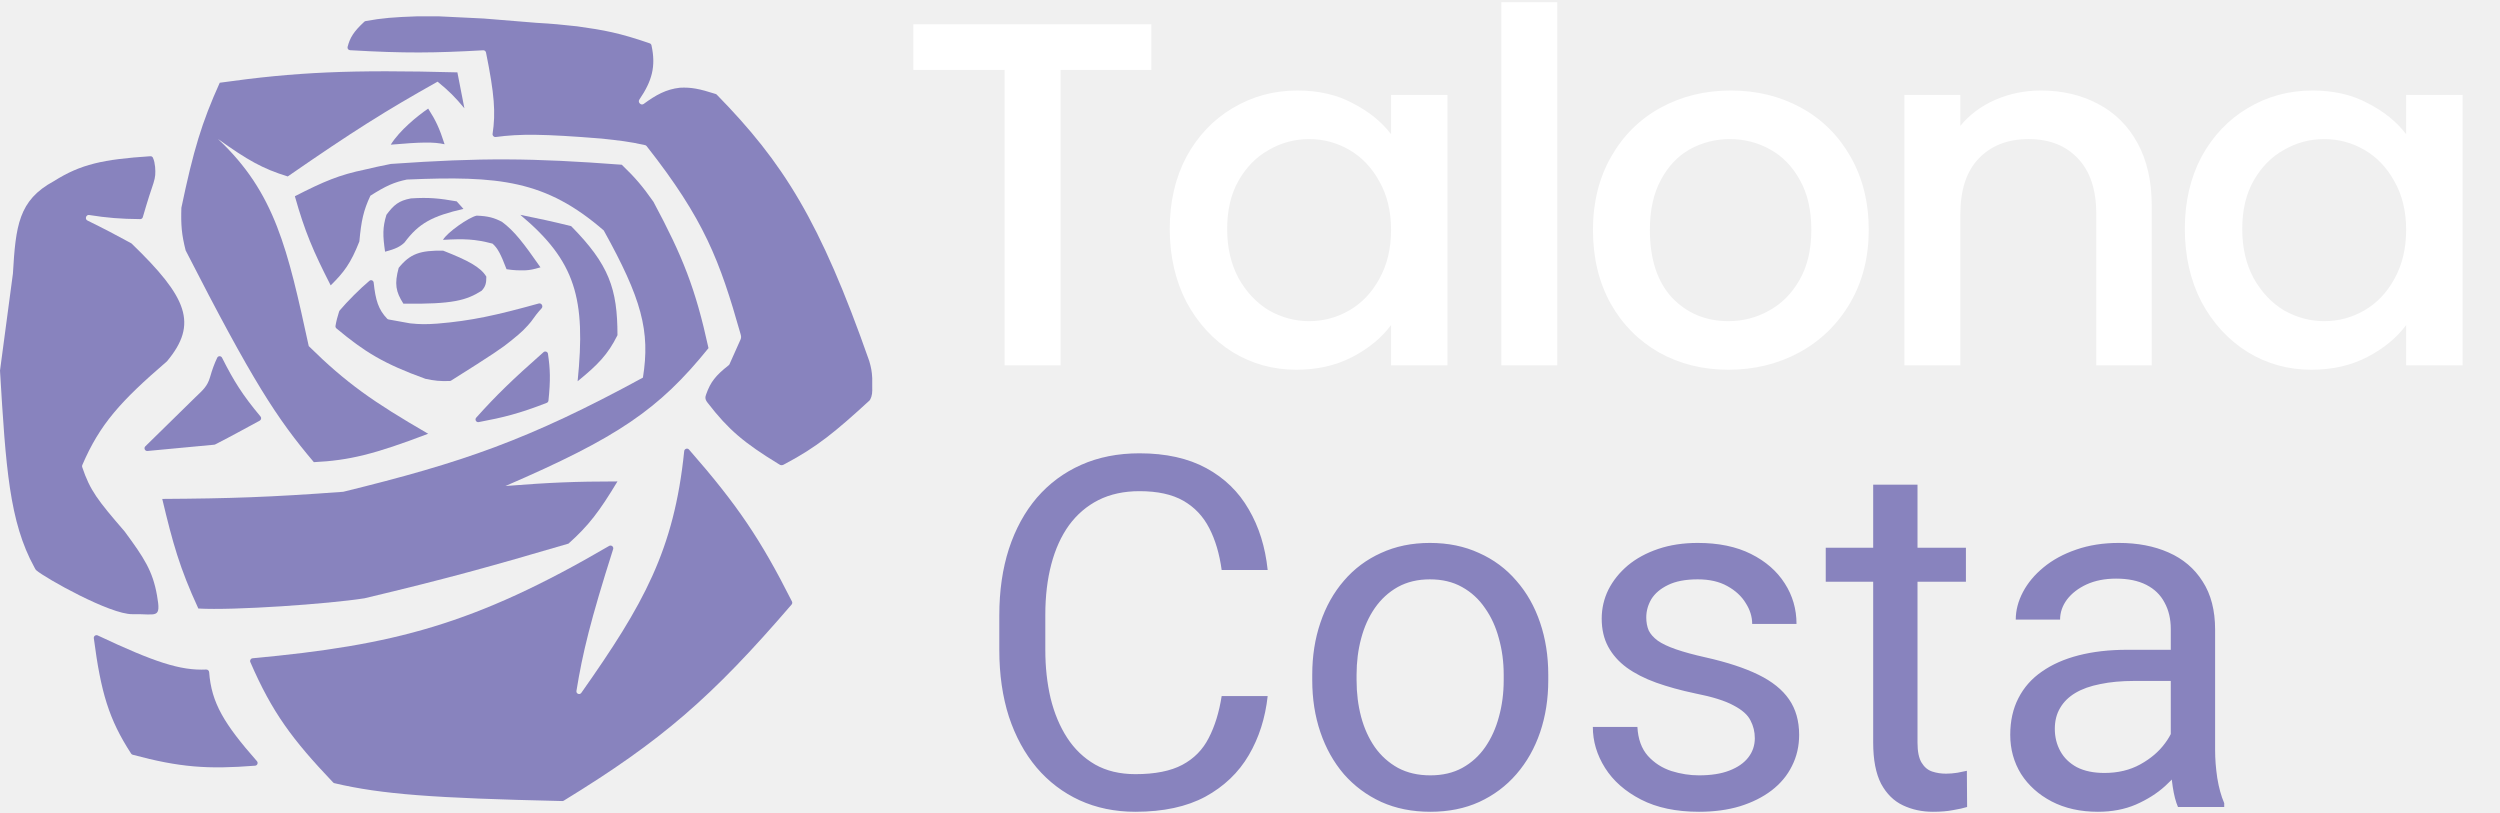
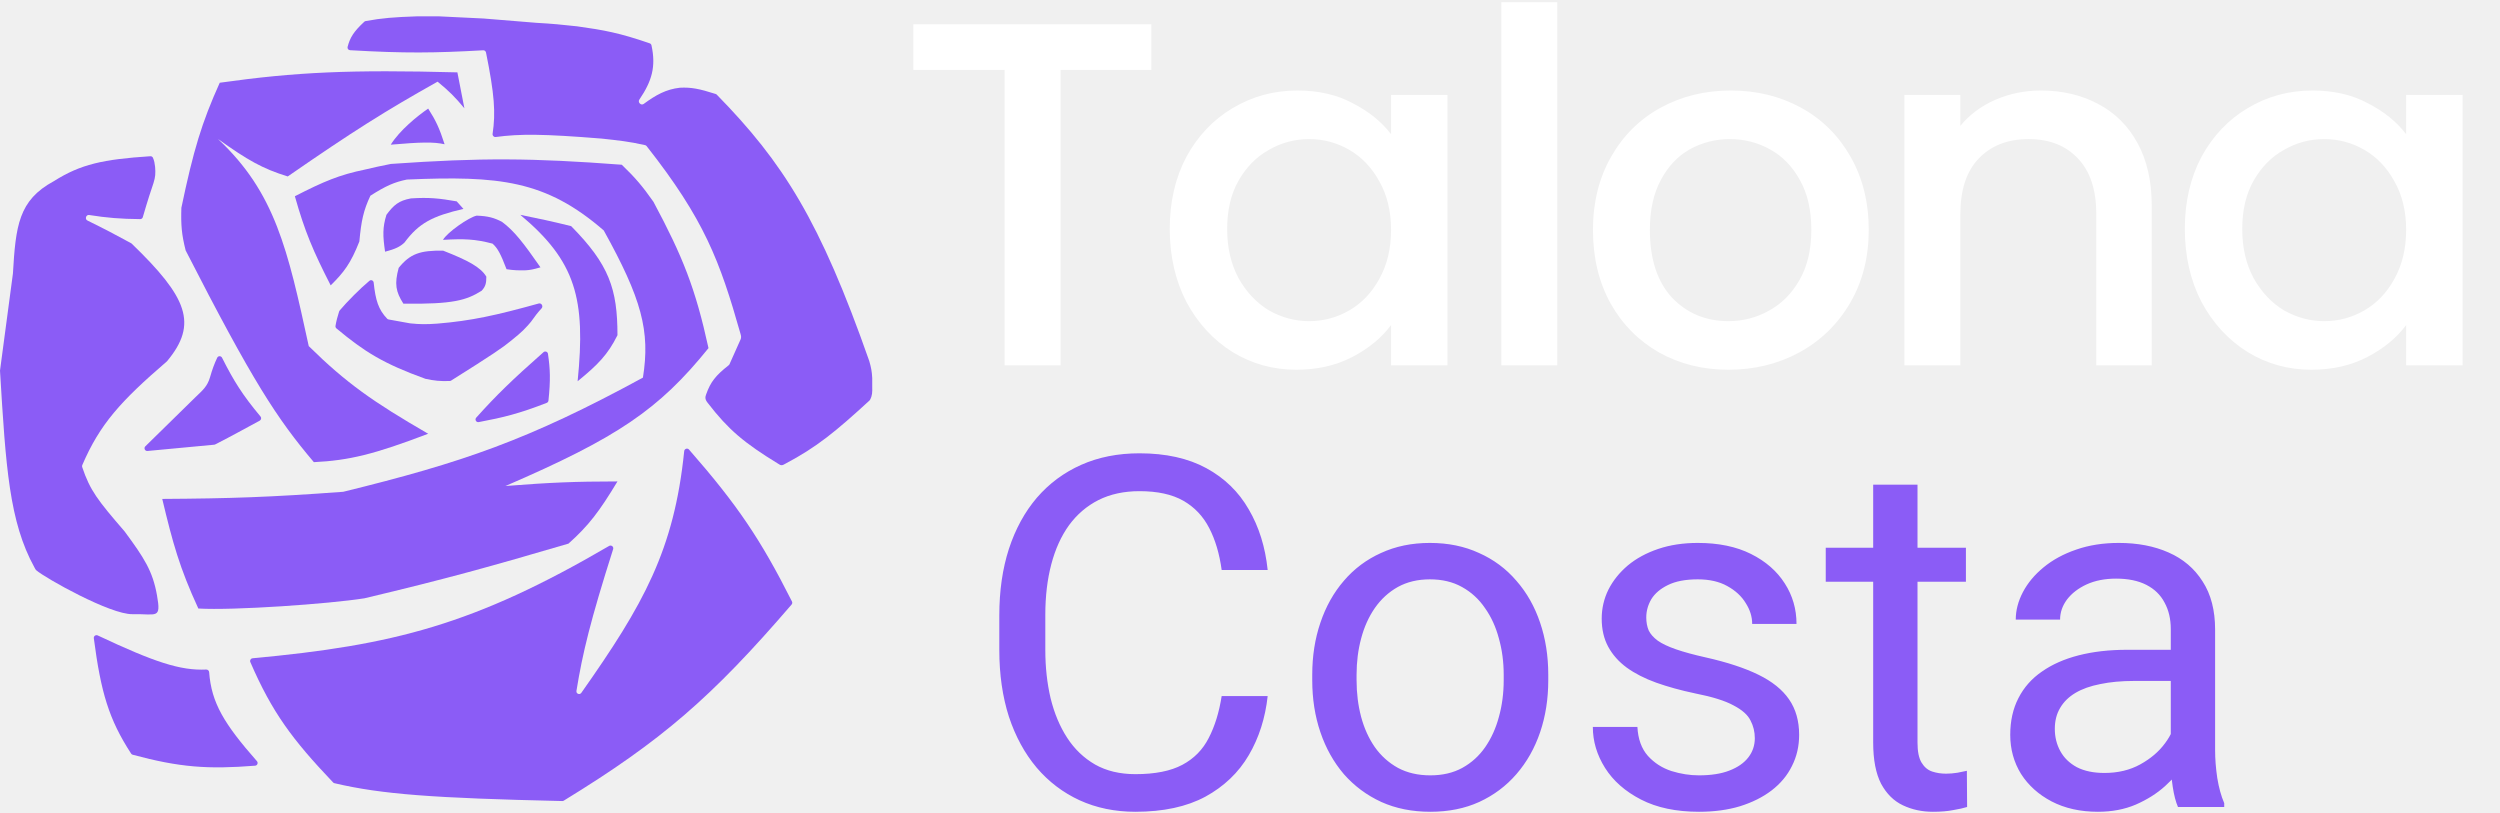
<svg xmlns="http://www.w3.org/2000/svg" width="917" height="298" viewBox="0 0 917 298" fill="none">
  <path d="M422.32 8.9V25.64H389.02V134H368.5V25.64H335.02V8.9H422.32ZM429.062 83.96C429.062 74 431.102 65.18 435.182 57.5C439.382 49.82 445.022 43.88 452.102 39.68C459.302 35.36 467.222 33.2 475.862 33.2C483.662 33.2 490.442 34.76 496.202 37.88C502.082 40.88 506.762 44.66 510.242 49.22V34.82H530.942V134H510.242V119.24C506.762 123.92 502.022 127.82 496.022 130.94C490.022 134.06 483.182 135.62 475.502 135.62C466.982 135.62 459.182 133.46 452.102 129.14C445.022 124.7 439.382 118.58 435.182 110.78C431.102 102.86 429.062 93.92 429.062 83.96ZM510.242 84.32C510.242 77.48 508.802 71.54 505.922 66.5C503.162 61.46 499.502 57.62 494.942 54.98C490.382 52.34 485.462 51.02 480.182 51.02C474.902 51.02 469.982 52.34 465.422 54.98C460.862 57.5 457.142 61.28 454.262 66.32C451.502 71.24 450.122 77.12 450.122 83.96C450.122 90.8 451.502 96.8 454.262 101.96C457.142 107.12 460.862 111.08 465.422 113.84C470.102 116.48 475.022 117.8 480.182 117.8C485.462 117.8 490.382 116.48 494.942 113.84C499.502 111.2 503.162 107.36 505.922 102.32C508.802 97.16 510.242 91.16 510.242 84.32ZM571.214 0.8V134H550.694V0.8H571.214ZM633.975 135.62C624.615 135.62 616.155 133.52 608.595 129.32C601.035 125 595.095 119 590.775 111.32C586.455 103.52 584.295 94.52 584.295 84.32C584.295 74.24 586.515 65.3 590.955 57.5C595.395 49.7 601.455 43.7 609.135 39.5C616.815 35.3 625.395 33.2 634.875 33.2C644.355 33.2 652.935 35.3 660.615 39.5C668.295 43.7 674.355 49.7 678.795 57.5C683.235 65.3 685.455 74.24 685.455 84.32C685.455 94.4 683.175 103.34 678.615 111.14C674.055 118.94 667.815 125 659.895 129.32C652.095 133.52 643.455 135.62 633.975 135.62ZM633.975 117.8C639.255 117.8 644.175 116.54 648.735 114.02C653.415 111.5 657.195 107.72 660.075 102.68C662.955 97.64 664.395 91.52 664.395 84.32C664.395 77.12 663.015 71.06 660.255 66.14C657.495 61.1 653.835 57.32 649.275 54.8C644.715 52.28 639.795 51.02 634.515 51.02C629.235 51.02 624.315 52.28 619.755 54.8C615.315 57.32 611.775 61.1 609.135 66.14C606.495 71.06 605.175 77.12 605.175 84.32C605.175 95 607.875 103.28 613.275 109.16C618.795 114.92 625.695 117.8 633.975 117.8ZM748.58 33.2C756.38 33.2 763.34 34.82 769.46 38.06C775.7 41.3 780.56 46.1 784.04 52.46C787.52 58.82 789.26 66.5 789.26 75.5V134H768.92V78.56C768.92 69.68 766.7 62.9 762.26 58.22C757.82 53.42 751.76 51.02 744.08 51.02C736.4 51.02 730.28 53.42 725.72 58.22C721.28 62.9 719.06 69.68 719.06 78.56V134H698.54V34.82H719.06V46.16C722.42 42.08 726.68 38.9 731.84 36.62C737.12 34.34 742.7 33.2 748.58 33.2ZM801.394 83.96C801.394 74 803.434 65.18 807.514 57.5C811.714 49.82 817.354 43.88 824.434 39.68C831.634 35.36 839.554 33.2 848.194 33.2C855.994 33.2 862.774 34.76 868.534 37.88C874.414 40.88 879.094 44.66 882.574 49.22V34.82H903.274V134H882.574V119.24C879.094 123.92 874.354 127.82 868.354 130.94C862.354 134.06 855.514 135.62 847.834 135.62C839.314 135.62 831.514 133.46 824.434 129.14C817.354 124.7 811.714 118.58 807.514 110.78C803.434 102.86 801.394 93.92 801.394 83.96ZM882.574 84.32C882.574 77.48 881.134 71.54 878.254 66.5C875.494 61.46 871.834 57.62 867.274 54.98C862.714 52.34 857.794 51.02 852.514 51.02C847.234 51.02 842.314 52.34 837.754 54.98C833.194 57.5 829.474 61.28 826.594 66.32C823.834 71.24 822.454 77.12 822.454 83.96C822.454 90.8 823.834 96.8 826.594 101.96C829.474 107.12 833.194 111.08 837.754 113.84C842.434 116.48 847.354 117.8 852.514 117.8C857.794 117.8 862.714 116.48 867.274 113.84C871.834 111.2 875.494 107.36 878.254 102.32C881.134 97.16 882.574 91.16 882.574 84.32Z" fill="white" />
-   <path d="M448.109 255.307H464.984C464.105 263.393 461.791 270.629 458.041 277.016C454.291 283.402 448.988 288.471 442.133 292.221C435.277 295.912 426.723 297.758 416.469 297.758C408.969 297.758 402.143 296.352 395.99 293.539C389.896 290.727 384.652 286.742 380.258 281.586C375.863 276.371 372.465 270.131 370.062 262.865C367.719 255.541 366.547 247.396 366.547 238.432V225.688C366.547 216.723 367.719 208.607 370.062 201.342C372.465 194.018 375.893 187.748 380.346 182.533C384.857 177.318 390.277 173.305 396.605 170.492C402.934 167.68 410.053 166.273 417.963 166.273C427.631 166.273 435.805 168.09 442.484 171.723C449.164 175.355 454.35 180.395 458.041 186.84C461.791 193.227 464.105 200.639 464.984 209.076H448.109C447.289 203.1 445.766 197.973 443.539 193.695C441.312 189.359 438.148 186.02 434.047 183.676C429.945 181.332 424.584 180.16 417.963 180.16C412.279 180.16 407.27 181.244 402.934 183.412C398.656 185.58 395.053 188.656 392.123 192.641C389.252 196.625 387.084 201.4 385.619 206.967C384.154 212.533 383.422 218.715 383.422 225.512V238.432C383.422 244.701 384.066 250.59 385.355 256.098C386.703 261.605 388.725 266.439 391.42 270.6C394.115 274.76 397.543 278.041 401.703 280.443C405.863 282.787 410.785 283.959 416.469 283.959C423.676 283.959 429.418 282.816 433.695 280.531C437.973 278.246 441.195 274.965 443.363 270.688C445.59 266.41 447.172 261.283 448.109 255.307ZM481.332 249.506V247.484C481.332 240.629 482.328 234.271 484.32 228.412C486.312 222.494 489.184 217.367 492.934 213.031C496.684 208.637 501.225 205.238 506.557 202.836C511.889 200.375 517.865 199.145 524.486 199.145C531.166 199.145 537.172 200.375 542.504 202.836C547.895 205.238 552.465 208.637 556.215 213.031C560.023 217.367 562.924 222.494 564.916 228.412C566.908 234.271 567.904 240.629 567.904 247.484V249.506C567.904 256.361 566.908 262.719 564.916 268.578C562.924 274.438 560.023 279.564 556.215 283.959C552.465 288.295 547.924 291.693 542.592 294.154C537.318 296.557 531.342 297.758 524.662 297.758C517.982 297.758 511.977 296.557 506.645 294.154C501.312 291.693 496.742 288.295 492.934 283.959C489.184 279.564 486.312 274.438 484.32 268.578C482.328 262.719 481.332 256.361 481.332 249.506ZM497.592 247.484V249.506C497.592 254.252 498.148 258.734 499.262 262.953C500.375 267.113 502.045 270.805 504.271 274.027C506.557 277.25 509.398 279.799 512.797 281.674C516.195 283.49 520.15 284.398 524.662 284.398C529.115 284.398 533.012 283.49 536.352 281.674C539.75 279.799 542.562 277.25 544.789 274.027C547.016 270.805 548.686 267.113 549.799 262.953C550.971 258.734 551.557 254.252 551.557 249.506V247.484C551.557 242.797 550.971 238.373 549.799 234.213C548.686 229.994 546.986 226.273 544.701 223.051C542.475 219.77 539.662 217.191 536.264 215.316C532.924 213.441 528.998 212.504 524.486 212.504C520.033 212.504 516.107 213.441 512.709 215.316C509.369 217.191 506.557 219.77 504.271 223.051C502.045 226.273 500.375 229.994 499.262 234.213C498.148 238.373 497.592 242.797 497.592 247.484ZM643.666 270.775C643.666 268.432 643.139 266.264 642.084 264.271C641.088 262.221 639.008 260.375 635.844 258.734C632.738 257.035 628.051 255.57 621.781 254.34C616.508 253.227 611.732 251.908 607.455 250.385C603.236 248.861 599.633 247.016 596.645 244.848C593.715 242.68 591.459 240.131 589.877 237.201C588.295 234.271 587.504 230.844 587.504 226.918C587.504 223.168 588.324 219.623 589.965 216.283C591.664 212.943 594.037 209.984 597.084 207.406C600.189 204.828 603.91 202.807 608.246 201.342C612.582 199.877 617.416 199.145 622.748 199.145C630.365 199.145 636.869 200.492 642.26 203.188C647.65 205.883 651.781 209.486 654.652 213.998C657.523 218.451 658.959 223.402 658.959 228.852H642.699C642.699 226.215 641.908 223.666 640.326 221.205C638.803 218.686 636.547 216.605 633.559 214.965C630.629 213.324 627.025 212.504 622.748 212.504C618.236 212.504 614.574 213.207 611.762 214.613C609.008 215.961 606.986 217.689 605.697 219.799C604.467 221.908 603.852 224.135 603.852 226.479C603.852 228.236 604.145 229.818 604.73 231.225C605.375 232.572 606.488 233.832 608.07 235.004C609.652 236.117 611.879 237.172 614.75 238.168C617.621 239.164 621.283 240.16 625.736 241.156C633.529 242.914 639.945 245.023 644.984 247.484C650.023 249.945 653.773 252.963 656.234 256.537C658.695 260.111 659.926 264.447 659.926 269.545C659.926 273.705 659.047 277.514 657.289 280.971C655.59 284.428 653.1 287.416 649.818 289.936C646.596 292.396 642.729 294.33 638.217 295.736C633.764 297.084 628.754 297.758 623.188 297.758C614.809 297.758 607.719 296.264 601.918 293.275C596.117 290.287 591.723 286.42 588.734 281.674C585.746 276.928 584.252 271.918 584.252 266.645H600.6C600.834 271.098 602.123 274.643 604.467 277.279C606.811 279.857 609.682 281.703 613.08 282.816C616.479 283.871 619.848 284.398 623.188 284.398C627.641 284.398 631.361 283.812 634.35 282.641C637.396 281.469 639.711 279.857 641.293 277.807C642.875 275.756 643.666 273.412 643.666 270.775ZM721.098 200.902V213.383H669.682V200.902H721.098ZM687.084 177.787H703.344V272.445C703.344 275.668 703.842 278.1 704.838 279.74C705.834 281.381 707.123 282.465 708.705 282.992C710.287 283.52 711.986 283.783 713.803 283.783C715.15 283.783 716.557 283.666 718.021 283.432C719.545 283.139 720.688 282.904 721.449 282.729L721.537 296C720.248 296.41 718.549 296.791 716.439 297.143C714.389 297.553 711.898 297.758 708.969 297.758C704.984 297.758 701.322 296.967 697.982 295.385C694.643 293.803 691.977 291.166 689.984 287.475C688.051 283.725 687.084 278.686 687.084 272.357V177.787ZM796.244 279.74V230.785C796.244 227.035 795.482 223.783 793.959 221.029C792.494 218.217 790.268 216.049 787.279 214.525C784.291 213.002 780.6 212.24 776.205 212.24C772.104 212.24 768.5 212.943 765.395 214.35C762.348 215.756 759.945 217.602 758.188 219.887C756.488 222.172 755.639 224.633 755.639 227.27H739.379C739.379 223.871 740.258 220.502 742.016 217.162C743.773 213.822 746.293 210.805 749.574 208.109C752.914 205.355 756.898 203.188 761.527 201.605C766.215 199.965 771.43 199.145 777.172 199.145C784.086 199.145 790.18 200.316 795.453 202.66C800.785 205.004 804.945 208.549 807.934 213.295C810.98 217.982 812.504 223.871 812.504 230.961V275.258C812.504 278.422 812.768 281.791 813.295 285.365C813.881 288.939 814.73 292.016 815.844 294.594V296H798.881C798.061 294.125 797.416 291.635 796.947 288.529C796.479 285.365 796.244 282.436 796.244 279.74ZM799.057 238.344L799.232 249.77H782.797C778.168 249.77 774.037 250.15 770.404 250.912C766.771 251.615 763.725 252.699 761.264 254.164C758.803 255.629 756.928 257.475 755.639 259.701C754.35 261.869 753.705 264.418 753.705 267.348C753.705 270.336 754.379 273.061 755.727 275.521C757.074 277.982 759.096 279.945 761.791 281.41C764.545 282.816 767.914 283.52 771.898 283.52C776.879 283.52 781.273 282.465 785.082 280.355C788.891 278.246 791.908 275.668 794.135 272.621C796.42 269.574 797.65 266.615 797.826 263.744L804.77 271.566C804.359 274.027 803.246 276.752 801.43 279.74C799.613 282.729 797.182 285.6 794.135 288.354C791.146 291.049 787.572 293.305 783.412 295.121C779.311 296.879 774.682 297.758 769.525 297.758C763.08 297.758 757.426 296.498 752.562 293.979C747.758 291.459 744.008 288.09 741.312 283.871C738.676 279.594 737.357 274.818 737.357 269.545C737.357 264.447 738.354 259.965 740.346 256.098C742.338 252.172 745.209 248.92 748.959 246.342C752.709 243.705 757.221 241.713 762.494 240.365C767.768 239.018 773.656 238.344 780.16 238.344H799.057Z" fill="#8883BE" />
-   <path d="M170.34 39.732C166.931 35.614 164.793 33.477 160.512 29.953C141.32 40.712 129.485 48.161 105.543 64.722C96.338 61.888 90.805 58.738 79.911 50.943C100.981 70.646 105.537 91.559 113.243 126.929L113.248 126.95C127.03 140.543 136.97 147.474 157.055 159.102C137.344 166.611 128.178 168.878 115.125 169.522C101.563 153.522 92.648 139.828 68.108 91.885C66.641 86.114 66.327 82.676 66.527 76.229C70.963 55.025 74.023 44.932 80.603 30.348C108.66 26.398 128.567 25.511 167.772 26.545L170.34 39.732Z" fill="#8883BE" />
-   <path d="M143.324 53.065C146.623 47.791 153.034 42.59 157.054 39.829C159.837 44.158 161.167 46.966 163.079 52.917C159.051 51.998 154.366 52.126 143.324 53.065Z" fill="#8883BE" />
-   <path d="M121.296 104.676C126.168 99.866 128.631 96.648 131.815 88.576C132.509 80.942 133.331 77.176 135.865 71.784C141.643 68.103 144.672 66.808 149.249 65.858C183.052 64.433 200.103 66.039 221.454 84.526C235.335 109.56 238.564 121.419 235.825 138.507C193.818 161.389 169.62 169.665 125.889 180.388C99.049 182.372 84.614 182.844 59.512 183.005C63.388 199.221 65.834 208.204 72.748 223.207C85.481 223.969 120.63 221.534 133.692 219.453C163.856 212.283 180.046 207.759 208.514 199.402C215.951 192.758 219.857 187.587 226.491 176.585C210.913 176.609 201.91 176.967 185.401 178.264C226.258 160.612 241.605 150.349 259.877 127.691C255.113 105.882 250.491 94.18 239.678 74.007C235.696 68.366 233.201 65.365 228.072 60.425C195.225 57.946 176.656 57.791 143.372 60.129C139.594 60.882 137.5 61.329 133.84 62.203C124.544 64.118 118.823 66.511 108.158 71.982C111.803 84.91 114.84 92.052 121.296 104.676Z" fill="#8883BE" />
-   <path d="M146.236 98.257C150.442 93.04 154.141 91.82 162.534 91.935C171.796 95.565 176.298 98.011 178.387 101.467C178.403 103.813 178.117 105.105 176.659 106.652C171.062 110.142 166.273 111.616 147.965 111.394C145.148 106.969 144.642 104.136 146.236 98.257Z" fill="#8883BE" />
-   <path d="M141.247 92.329C145.187 91.283 146.731 90.477 148.359 88.971C153.681 81.812 158.618 79.258 169.991 76.624L167.522 73.858C160.97 72.718 157.295 72.355 150.73 72.772C146.253 73.614 144.432 75.164 141.741 78.797C140.299 83.464 140.399 86.529 141.247 92.329Z" fill="#8883BE" />
-   <path d="M185.799 98.75C188.431 99.147 189.978 99.209 192.812 99.145C194.436 99.056 195.644 98.816 198.245 98.059C191.984 89.092 188.683 84.75 184.12 81.366C181.216 79.866 179.087 79.265 174.835 79.094C171.92 79.732 164.008 85.256 162.488 87.984C170.187 87.529 174.263 87.672 180.663 89.366C182.534 91.011 183.665 93.162 185.799 98.75Z" fill="#8883BE" />
-   <path d="M190.832 78.797C198.201 80.305 202.325 81.161 209.501 82.945C223.45 97.082 226.478 105.981 226.49 122.949C222.964 130.054 219.306 133.795 211.871 139.84C214.928 109.582 211.202 95.816 190.832 78.797Z" fill="#8883BE" />
-   <path d="M137.064 103.656C136.982 102.887 136.111 102.494 135.515 102.988C132.246 105.696 127.267 110.69 124.572 113.911C124.488 114.012 124.426 114.126 124.388 114.251C123.756 116.297 123.395 117.568 123.058 119.528C122.998 119.874 123.132 120.228 123.402 120.453C133.679 129.049 140.692 133.399 156.055 138.953C159.402 139.662 161.389 139.868 164.971 139.752C165.147 139.747 165.324 139.691 165.473 139.597C180.706 130.034 184.453 127.446 187.267 125.124L190.033 122.852C191.557 121.543 192.332 120.785 193.589 119.395L194.774 118.012C196.221 115.937 197.348 114.508 198.65 113.109C199.365 112.341 198.618 111.043 197.607 111.323C182.016 115.647 172.964 117.664 160.401 118.704C156.346 118.987 154.149 118.991 150.424 118.605L142.539 117.18C142.335 117.143 142.147 117.044 142.004 116.894C138.786 113.519 137.757 110.148 137.064 103.656Z" fill="#8883BE" />
-   <path d="M174.678 153.192C174.045 153.899 174.664 155 175.597 154.825C184.525 153.15 190.463 151.699 200.543 147.767C200.889 147.632 201.136 147.311 201.175 146.941C201.962 139.413 201.818 135.353 200.993 129.774C200.878 128.996 199.946 128.663 199.357 129.183C187.756 139.418 181.848 145.194 174.678 153.192Z" fill="#8883BE" />
-   <path d="M53.31 163.711C52.639 164.369 53.163 165.504 54.098 165.419C60.152 164.868 66.352 164.268 78.579 163.119C78.704 163.108 78.832 163.071 78.944 163.013C85.728 159.547 89.418 157.428 95.258 154.303C95.82 154.002 95.962 153.256 95.552 152.767C88.948 144.881 85.712 139.682 81.445 131.211C81.074 130.475 80.021 130.473 79.67 131.218C78.571 133.55 77.898 135.392 77.043 138.358C76.044 141.75 74.434 143.05 71.561 145.816L53.31 163.711Z" fill="#8883BE" />
-   <path d="M288.029 170.115C287.013 170.752 286.441 170.857 285.46 170.115C272.91 162.435 267.174 157.605 259.68 147.891C258.516 146.484 258.61 145.714 259.038 144.582C260.637 140.118 262.456 137.764 267.286 133.97C267.414 133.869 267.518 133.737 267.585 133.588L271.632 124.53C271.936 123.815 271.87 123.356 271.632 122.505C264.015 95.58 258.297 80.442 237.184 53.595C237.042 53.415 236.839 53.285 236.616 53.235C230.715 51.903 227.095 51.538 220.763 50.844C199.243 49.106 190.708 49.064 181.831 50.256C181.156 50.347 180.582 49.758 180.684 49.084C181.851 41.386 181.368 34.559 178.266 19.251C178.167 18.764 177.719 18.418 177.223 18.445C159.401 19.448 148.527 19.59 128.4 18.416C127.786 18.381 127.34 17.802 127.495 17.206C128.361 13.867 129.652 11.641 133.628 7.973C133.765 7.846 133.939 7.76 134.123 7.726C140.268 6.601 144.564 6.286 152.756 6H161.152L177.4 6.79L196.76 8.371C202.742 8.704 205.961 9.035 211.675 9.655C221.521 11.026 227.25 12.065 238.315 15.893C238.638 16.005 238.888 16.281 238.961 16.615C240.673 24.455 239.114 29.763 234.503 36.548C233.839 37.525 235.145 38.826 236.098 38.127C240.562 34.849 244.304 32.737 249.408 32.175C253.506 31.971 256.465 32.539 262.505 34.47C262.659 34.519 262.803 34.608 262.917 34.724C287.293 59.628 300.793 80.972 318.846 132.432C319.549 134.851 319.799 136.214 319.933 138.655V141.816C319.985 143.886 319.977 145.055 319.122 146.661C319.071 146.756 319.002 146.843 318.923 146.915C306.464 158.352 299.579 164.013 288.029 170.115Z" fill="#8883BE" />
-   <path d="M250.966 165.473C251.055 164.6 252.147 164.237 252.724 164.898C270.399 185.098 278.942 197.713 290.497 220.63C290.679 220.991 290.623 221.437 290.36 221.743C261.067 255.805 242.658 271.706 206.798 293.675C206.634 293.776 206.437 293.828 206.245 293.824C158.964 292.749 139.998 291.36 122.676 287.281C122.487 287.237 122.314 287.136 122.181 286.996C107.228 271.285 99.809 261.299 91.817 242.845C91.547 242.222 91.978 241.515 92.653 241.452C144.326 236.652 173.93 229.171 223.424 200.249C224.217 199.785 225.185 200.539 224.906 201.415C216.536 227.734 213.704 239.489 211.442 253.425C211.273 254.465 212.614 255.007 213.221 254.145C236.057 221.728 247.262 201.812 250.966 165.473Z" fill="#8883BE" />
-   <path d="M93.575 280.857C94.396 280.793 94.787 279.815 94.243 279.196C82.183 265.489 77.544 257.799 76.717 246.548C76.676 245.99 76.195 245.564 75.636 245.589C66.108 246.02 56.615 242.854 35.836 233.076C35.121 232.74 34.31 233.323 34.412 234.105C37.013 254.003 39.926 263.851 48.095 276.421C48.228 276.627 48.439 276.779 48.676 276.843C65.929 281.48 76.175 282.227 93.575 280.857Z" fill="#8883BE" />
-   <path d="M30.148 171.316C30.071 171.086 30.081 170.829 30.177 170.605C36.626 155.588 44.183 147.224 61.177 132.586C61.219 132.55 61.259 132.509 61.294 132.467C72.688 118.786 68.773 109.118 48.301 89.363C48.237 89.301 48.161 89.246 48.083 89.203C42.457 86.134 38.171 83.877 32.064 80.882C31.012 80.365 31.559 78.682 32.716 78.867C39.165 79.893 44.269 80.312 51.423 80.373C51.857 80.377 52.246 80.099 52.375 79.684C53.116 77.306 53.67 74.936 56.302 67.142C57.008 64.889 57.08 63.584 56.895 61.216C56.727 59.825 56.588 58.969 56.092 57.856C55.93 57.492 55.544 57.281 55.147 57.307C37.757 58.441 29.574 60.243 19.755 66.451C6.756 73.455 5.771 82.882 4.741 100.331L0.013 135.844C0.004 135.907 0.002 135.973 0.006 136.037C2.133 171.522 3.427 191.397 12.612 208.098C12.808 208.455 13.013 208.928 13.322 209.193C16.677 212.075 40.452 225.446 48.597 225.281C57.478 225.102 59.166 227.306 57.586 218.367C56.005 209.428 52.877 204.654 45.733 194.957C35.847 183.501 33.042 179.948 30.148 171.316Z" fill="#8883BE" />
+   <path d="M448.109 255.307H464.984C464.105 263.393 461.791 270.629 458.041 277.016C454.291 283.402 448.988 288.471 442.133 292.221C435.277 295.912 426.723 297.758 416.469 297.758C408.969 297.758 402.143 296.352 395.99 293.539C389.896 290.727 384.652 286.742 380.258 281.586C375.863 276.371 372.465 270.131 370.062 262.865C367.719 255.541 366.547 247.396 366.547 238.432V225.688C366.547 216.723 367.719 208.607 370.062 201.342C372.465 194.018 375.893 187.748 380.346 182.533C384.857 177.318 390.277 173.305 396.605 170.492C402.934 167.68 410.053 166.273 417.963 166.273C427.631 166.273 435.805 168.09 442.484 171.723C449.164 175.355 454.35 180.395 458.041 186.84C461.791 193.227 464.105 200.639 464.984 209.076H448.109C447.289 203.1 445.766 197.973 443.539 193.695C441.312 189.359 438.148 186.02 434.047 183.676C429.945 181.332 424.584 180.16 417.963 180.16C412.279 180.16 407.27 181.244 402.934 183.412C398.656 185.58 395.053 188.656 392.123 192.641C389.252 196.625 387.084 201.4 385.619 206.967C384.154 212.533 383.422 218.715 383.422 225.512V238.432C383.422 244.701 384.066 250.59 385.355 256.098C386.703 261.605 388.725 266.439 391.42 270.6C394.115 274.76 397.543 278.041 401.703 280.443C405.863 282.787 410.785 283.959 416.469 283.959C423.676 283.959 429.418 282.816 433.695 280.531C437.973 278.246 441.195 274.965 443.363 270.688C445.59 266.41 447.172 261.283 448.109 255.307ZM481.332 249.506V247.484C481.332 240.629 482.328 234.271 484.32 228.412C486.312 222.494 489.184 217.367 492.934 213.031C496.684 208.637 501.225 205.238 506.557 202.836C511.889 200.375 517.865 199.145 524.486 199.145C531.166 199.145 537.172 200.375 542.504 202.836C547.895 205.238 552.465 208.637 556.215 213.031C560.023 217.367 562.924 222.494 564.916 228.412C566.908 234.271 567.904 240.629 567.904 247.484V249.506C567.904 256.361 566.908 262.719 564.916 268.578C562.924 274.438 560.023 279.564 556.215 283.959C552.465 288.295 547.924 291.693 542.592 294.154C537.318 296.557 531.342 297.758 524.662 297.758C517.982 297.758 511.977 296.557 506.645 294.154C501.312 291.693 496.742 288.295 492.934 283.959C489.184 279.564 486.312 274.438 484.32 268.578C482.328 262.719 481.332 256.361 481.332 249.506ZM497.592 247.484V249.506C497.592 254.252 498.148 258.734 499.262 262.953C500.375 267.113 502.045 270.805 504.271 274.027C506.557 277.25 509.398 279.799 512.797 281.674C516.195 283.49 520.15 284.398 524.662 284.398C529.115 284.398 533.012 283.49 536.352 281.674C539.75 279.799 542.562 277.25 544.789 274.027C547.016 270.805 548.686 267.113 549.799 262.953C550.971 258.734 551.557 254.252 551.557 249.506V247.484C551.557 242.797 550.971 238.373 549.799 234.213C548.686 229.994 546.986 226.273 544.701 223.051C542.475 219.77 539.662 217.191 536.264 215.316C532.924 213.441 528.998 212.504 524.486 212.504C520.033 212.504 516.107 213.441 512.709 215.316C509.369 217.191 506.557 219.77 504.271 223.051C502.045 226.273 500.375 229.994 499.262 234.213C498.148 238.373 497.592 242.797 497.592 247.484ZM643.666 270.775C643.666 268.432 643.139 266.264 642.084 264.271C641.088 262.221 639.008 260.375 635.844 258.734C632.738 257.035 628.051 255.57 621.781 254.34C616.508 253.227 611.732 251.908 607.455 250.385C603.236 248.861 599.633 247.016 596.645 244.848C593.715 242.68 591.459 240.131 589.877 237.201C588.295 234.271 587.504 230.844 587.504 226.918C587.504 223.168 588.324 219.623 589.965 216.283C591.664 212.943 594.037 209.984 597.084 207.406C600.189 204.828 603.91 202.807 608.246 201.342C612.582 199.877 617.416 199.145 622.748 199.145C630.365 199.145 636.869 200.492 642.26 203.188C647.65 205.883 651.781 209.486 654.652 213.998C657.523 218.451 658.959 223.402 658.959 228.852H642.699C642.699 226.215 641.908 223.666 640.326 221.205C638.803 218.686 636.547 216.605 633.559 214.965C630.629 213.324 627.025 212.504 622.748 212.504C618.236 212.504 614.574 213.207 611.762 214.613C609.008 215.961 606.986 217.689 605.697 219.799C604.467 221.908 603.852 224.135 603.852 226.479C603.852 228.236 604.145 229.818 604.73 231.225C605.375 232.572 606.488 233.832 608.07 235.004C609.652 236.117 611.879 237.172 614.75 238.168C617.621 239.164 621.283 240.16 625.736 241.156C633.529 242.914 639.945 245.023 644.984 247.484C650.023 249.945 653.773 252.963 656.234 256.537C658.695 260.111 659.926 264.447 659.926 269.545C659.926 273.705 659.047 277.514 657.289 280.971C655.59 284.428 653.1 287.416 649.818 289.936C646.596 292.396 642.729 294.33 638.217 295.736C633.764 297.084 628.754 297.758 623.188 297.758C614.809 297.758 607.719 296.264 601.918 293.275C596.117 290.287 591.723 286.42 588.734 281.674C585.746 276.928 584.252 271.918 584.252 266.645H600.6C600.834 271.098 602.123 274.643 604.467 277.279C606.811 279.857 609.682 281.703 613.08 282.816C616.479 283.871 619.848 284.398 623.188 284.398C627.641 284.398 631.361 283.812 634.35 282.641C637.396 281.469 639.711 279.857 641.293 277.807C642.875 275.756 643.666 273.412 643.666 270.775ZM721.098 200.902V213.383H669.682V200.902H721.098ZM687.084 177.787H703.344V272.445C703.344 275.668 703.842 278.1 704.838 279.74C705.834 281.381 707.123 282.465 708.705 282.992C710.287 283.52 711.986 283.783 713.803 283.783C715.15 283.783 716.557 283.666 718.021 283.432C719.545 283.139 720.688 282.904 721.449 282.729L721.537 296C720.248 296.41 718.549 296.791 716.439 297.143C714.389 297.553 711.898 297.758 708.969 297.758C704.984 297.758 701.322 296.967 697.982 295.385C694.643 293.803 691.977 291.166 689.984 287.475C688.051 283.725 687.084 278.686 687.084 272.357V177.787ZM796.244 279.74V230.785C796.244 227.035 795.482 223.783 793.959 221.029C792.494 218.217 790.268 216.049 787.279 214.525C784.291 213.002 780.6 212.24 776.205 212.24C772.104 212.24 768.5 212.943 765.395 214.35C762.348 215.756 759.945 217.602 758.188 219.887C756.488 222.172 755.639 224.633 755.639 227.27H739.379C739.379 223.871 740.258 220.502 742.016 217.162C743.773 213.822 746.293 210.805 749.574 208.109C752.914 205.355 756.898 203.188 761.527 201.605C766.215 199.965 771.43 199.145 777.172 199.145C784.086 199.145 790.18 200.316 795.453 202.66C800.785 205.004 804.945 208.549 807.934 213.295C810.98 217.982 812.504 223.871 812.504 230.961V275.258C812.504 278.422 812.768 281.791 813.295 285.365C813.881 288.939 814.73 292.016 815.844 294.594V296H798.881C798.061 294.125 797.416 291.635 796.947 288.529C796.479 285.365 796.244 282.436 796.244 279.74ZM799.057 238.344L799.232 249.77H782.797C778.168 249.77 774.037 250.15 770.404 250.912C766.771 251.615 763.725 252.699 761.264 254.164C758.803 255.629 756.928 257.475 755.639 259.701C754.35 261.869 753.705 264.418 753.705 267.348C753.705 270.336 754.379 273.061 755.727 275.521C757.074 277.982 759.096 279.945 761.791 281.41C764.545 282.816 767.914 283.52 771.898 283.52C776.879 283.52 781.273 282.465 785.082 280.355C788.891 278.246 791.908 275.668 794.135 272.621C796.42 269.574 797.65 266.615 797.826 263.744L804.77 271.566C804.359 274.027 803.246 276.752 801.43 279.74C799.613 282.729 797.182 285.6 794.135 288.354C791.146 291.049 787.572 293.305 783.412 295.121C779.311 296.879 774.682 297.758 769.525 297.758C763.08 297.758 757.426 296.498 752.562 293.979C747.758 291.459 744.008 288.09 741.312 283.871C738.676 279.594 737.357 274.818 737.357 269.545C737.357 264.447 738.354 259.965 740.346 256.098C742.338 252.172 745.209 248.92 748.959 246.342C752.709 243.705 757.221 241.713 762.494 240.365C767.768 239.018 773.656 238.344 780.16 238.344H799.057Z" fill="#8B5CF6" />
+   <path d="M170.34 39.732C166.931 35.614 164.793 33.477 160.512 29.953C141.32 40.712 129.485 48.161 105.543 64.722C96.338 61.888 90.805 58.738 79.911 50.943C100.981 70.646 105.537 91.559 113.243 126.929L113.248 126.95C127.03 140.543 136.97 147.474 157.055 159.102C137.344 166.611 128.178 168.878 115.125 169.522C101.563 153.522 92.648 139.828 68.108 91.885C66.641 86.114 66.327 82.676 66.527 76.229C70.963 55.025 74.023 44.932 80.603 30.348C108.66 26.398 128.567 25.511 167.772 26.545L170.34 39.732Z" fill="#8B5CF6" />
+   <path d="M143.324 53.065C146.623 47.791 153.034 42.59 157.054 39.829C159.837 44.158 161.167 46.966 163.079 52.917C159.051 51.998 154.366 52.126 143.324 53.065Z" fill="#8B5CF6" />
+   <path d="M121.296 104.676C126.168 99.866 128.631 96.648 131.815 88.576C132.509 80.942 133.331 77.176 135.865 71.784C141.643 68.103 144.672 66.808 149.249 65.858C183.052 64.433 200.103 66.039 221.454 84.526C235.335 109.56 238.564 121.419 235.825 138.507C193.818 161.389 169.62 169.665 125.889 180.388C99.049 182.372 84.614 182.844 59.512 183.005C63.388 199.221 65.834 208.204 72.748 223.207C85.481 223.969 120.63 221.534 133.692 219.453C163.856 212.283 180.046 207.759 208.514 199.402C215.951 192.758 219.857 187.587 226.491 176.585C210.913 176.609 201.91 176.967 185.401 178.264C226.258 160.612 241.605 150.349 259.877 127.691C255.113 105.882 250.491 94.18 239.678 74.007C235.696 68.366 233.201 65.365 228.072 60.425C195.225 57.946 176.656 57.791 143.372 60.129C139.594 60.882 137.5 61.329 133.84 62.203C124.544 64.118 118.823 66.511 108.158 71.982C111.803 84.91 114.84 92.052 121.296 104.676Z" fill="#8B5CF6" />
+   <path d="M146.236 98.257C150.442 93.04 154.141 91.82 162.534 91.935C171.796 95.565 176.298 98.011 178.387 101.467C178.403 103.813 178.117 105.105 176.659 106.652C171.062 110.142 166.273 111.616 147.965 111.394C145.148 106.969 144.642 104.136 146.236 98.257Z" fill="#8B5CF6" />
+   <path d="M141.247 92.329C145.187 91.283 146.731 90.477 148.359 88.971C153.681 81.812 158.618 79.258 169.991 76.624L167.522 73.858C160.97 72.718 157.295 72.355 150.73 72.772C146.253 73.614 144.432 75.164 141.741 78.797C140.299 83.464 140.399 86.529 141.247 92.329Z" fill="#8B5CF6" />
+   <path d="M185.799 98.75C188.431 99.147 189.978 99.209 192.812 99.145C194.436 99.056 195.644 98.816 198.245 98.059C191.984 89.092 188.683 84.75 184.12 81.366C181.216 79.866 179.087 79.265 174.835 79.094C171.92 79.732 164.008 85.256 162.488 87.984C170.187 87.529 174.263 87.672 180.663 89.366C182.534 91.011 183.665 93.162 185.799 98.75Z" fill="#8B5CF6" />
+   <path d="M190.832 78.797C198.201 80.305 202.325 81.161 209.501 82.945C223.45 97.082 226.478 105.981 226.49 122.949C222.964 130.054 219.306 133.795 211.871 139.84C214.928 109.582 211.202 95.816 190.832 78.797Z" fill="#8B5CF6" />
+   <path d="M137.064 103.656C136.982 102.887 136.111 102.494 135.515 102.988C132.246 105.696 127.267 110.69 124.572 113.911C124.488 114.012 124.426 114.126 124.388 114.251C123.756 116.297 123.395 117.568 123.058 119.528C122.998 119.874 123.132 120.228 123.402 120.453C133.679 129.049 140.692 133.399 156.055 138.953C159.402 139.662 161.389 139.868 164.971 139.752C165.147 139.747 165.324 139.691 165.473 139.597C180.706 130.034 184.453 127.446 187.267 125.124L190.033 122.852C191.557 121.543 192.332 120.785 193.589 119.395L194.774 118.012C196.221 115.937 197.348 114.508 198.65 113.109C199.365 112.341 198.618 111.043 197.607 111.323C182.016 115.647 172.964 117.664 160.401 118.704C156.346 118.987 154.149 118.991 150.424 118.605L142.539 117.18C142.335 117.143 142.147 117.044 142.004 116.894C138.786 113.519 137.757 110.148 137.064 103.656Z" fill="#8B5CF6" />
+   <path d="M174.678 153.192C174.045 153.899 174.664 155 175.597 154.825C184.525 153.15 190.463 151.699 200.543 147.767C200.889 147.632 201.136 147.311 201.175 146.941C201.962 139.413 201.818 135.353 200.993 129.774C200.878 128.996 199.946 128.663 199.357 129.183C187.756 139.418 181.848 145.194 174.678 153.192Z" fill="#8B5CF6" />
+   <path d="M53.31 163.711C52.639 164.369 53.163 165.504 54.098 165.419C60.152 164.868 66.352 164.268 78.579 163.119C78.704 163.108 78.832 163.071 78.944 163.013C85.728 159.547 89.418 157.428 95.258 154.303C95.82 154.002 95.962 153.256 95.552 152.767C88.948 144.881 85.712 139.682 81.445 131.211C81.074 130.475 80.021 130.473 79.67 131.218C78.571 133.55 77.898 135.392 77.043 138.358C76.044 141.75 74.434 143.05 71.561 145.816L53.31 163.711Z" fill="#8B5CF6" />
+   <path d="M288.029 170.115C287.013 170.752 286.441 170.857 285.46 170.115C272.91 162.435 267.174 157.605 259.68 147.891C258.516 146.484 258.61 145.714 259.038 144.582C260.637 140.118 262.456 137.764 267.286 133.97C267.414 133.869 267.518 133.737 267.585 133.588L271.632 124.53C271.936 123.815 271.87 123.356 271.632 122.505C264.015 95.58 258.297 80.442 237.184 53.595C237.042 53.415 236.839 53.285 236.616 53.235C230.715 51.903 227.095 51.538 220.763 50.844C199.243 49.106 190.708 49.064 181.831 50.256C181.156 50.347 180.582 49.758 180.684 49.084C181.851 41.386 181.368 34.559 178.266 19.251C178.167 18.764 177.719 18.418 177.223 18.445C159.401 19.448 148.527 19.59 128.4 18.416C127.786 18.381 127.34 17.802 127.495 17.206C128.361 13.867 129.652 11.641 133.628 7.973C133.765 7.846 133.939 7.76 134.123 7.726C140.268 6.601 144.564 6.286 152.756 6H161.152L177.4 6.79L196.76 8.371C202.742 8.704 205.961 9.035 211.675 9.655C221.521 11.026 227.25 12.065 238.315 15.893C238.638 16.005 238.888 16.281 238.961 16.615C240.673 24.455 239.114 29.763 234.503 36.548C233.839 37.525 235.145 38.826 236.098 38.127C240.562 34.849 244.304 32.737 249.408 32.175C253.506 31.971 256.465 32.539 262.505 34.47C262.659 34.519 262.803 34.608 262.917 34.724C287.293 59.628 300.793 80.972 318.846 132.432C319.549 134.851 319.799 136.214 319.933 138.655V141.816C319.985 143.886 319.977 145.055 319.122 146.661C319.071 146.756 319.002 146.843 318.923 146.915C306.464 158.352 299.579 164.013 288.029 170.115Z" fill="#8B5CF6" />
+   <path d="M250.966 165.473C251.055 164.6 252.147 164.237 252.724 164.898C270.399 185.098 278.942 197.713 290.497 220.63C290.679 220.991 290.623 221.437 290.36 221.743C261.067 255.805 242.658 271.706 206.798 293.675C206.634 293.776 206.437 293.828 206.245 293.824C158.964 292.749 139.998 291.36 122.676 287.281C122.487 287.237 122.314 287.136 122.181 286.996C107.228 271.285 99.809 261.299 91.817 242.845C91.547 242.222 91.978 241.515 92.653 241.452C144.326 236.652 173.93 229.171 223.424 200.249C224.217 199.785 225.185 200.539 224.906 201.415C216.536 227.734 213.704 239.489 211.442 253.425C211.273 254.465 212.614 255.007 213.221 254.145C236.057 221.728 247.262 201.812 250.966 165.473Z" fill="#8B5CF6" />
+   <path d="M93.575 280.857C94.396 280.793 94.787 279.815 94.243 279.196C82.183 265.489 77.544 257.799 76.717 246.548C76.676 245.99 76.195 245.564 75.636 245.589C66.108 246.02 56.615 242.854 35.836 233.076C35.121 232.74 34.31 233.323 34.412 234.105C37.013 254.003 39.926 263.851 48.095 276.421C48.228 276.627 48.439 276.779 48.676 276.843C65.929 281.48 76.175 282.227 93.575 280.857Z" fill="#8B5CF6" />
+   <path d="M30.148 171.316C30.071 171.086 30.081 170.829 30.177 170.605C36.626 155.588 44.183 147.224 61.177 132.586C61.219 132.55 61.259 132.509 61.294 132.467C72.688 118.786 68.773 109.118 48.301 89.363C48.237 89.301 48.161 89.246 48.083 89.203C42.457 86.134 38.171 83.877 32.064 80.882C31.012 80.365 31.559 78.682 32.716 78.867C39.165 79.893 44.269 80.312 51.423 80.373C51.857 80.377 52.246 80.099 52.375 79.684C53.116 77.306 53.67 74.936 56.302 67.142C57.008 64.889 57.08 63.584 56.895 61.216C56.727 59.825 56.588 58.969 56.092 57.856C55.93 57.492 55.544 57.281 55.147 57.307C37.757 58.441 29.574 60.243 19.755 66.451C6.756 73.455 5.771 82.882 4.741 100.331L0.013 135.844C0.004 135.907 0.002 135.973 0.006 136.037C2.133 171.522 3.427 191.397 12.612 208.098C12.808 208.455 13.013 208.928 13.322 209.193C16.677 212.075 40.452 225.446 48.597 225.281C57.478 225.102 59.166 227.306 57.586 218.367C56.005 209.428 52.877 204.654 45.733 194.957C35.847 183.501 33.042 179.948 30.148 171.316Z" fill="#8B5CF6" />
</svg>
